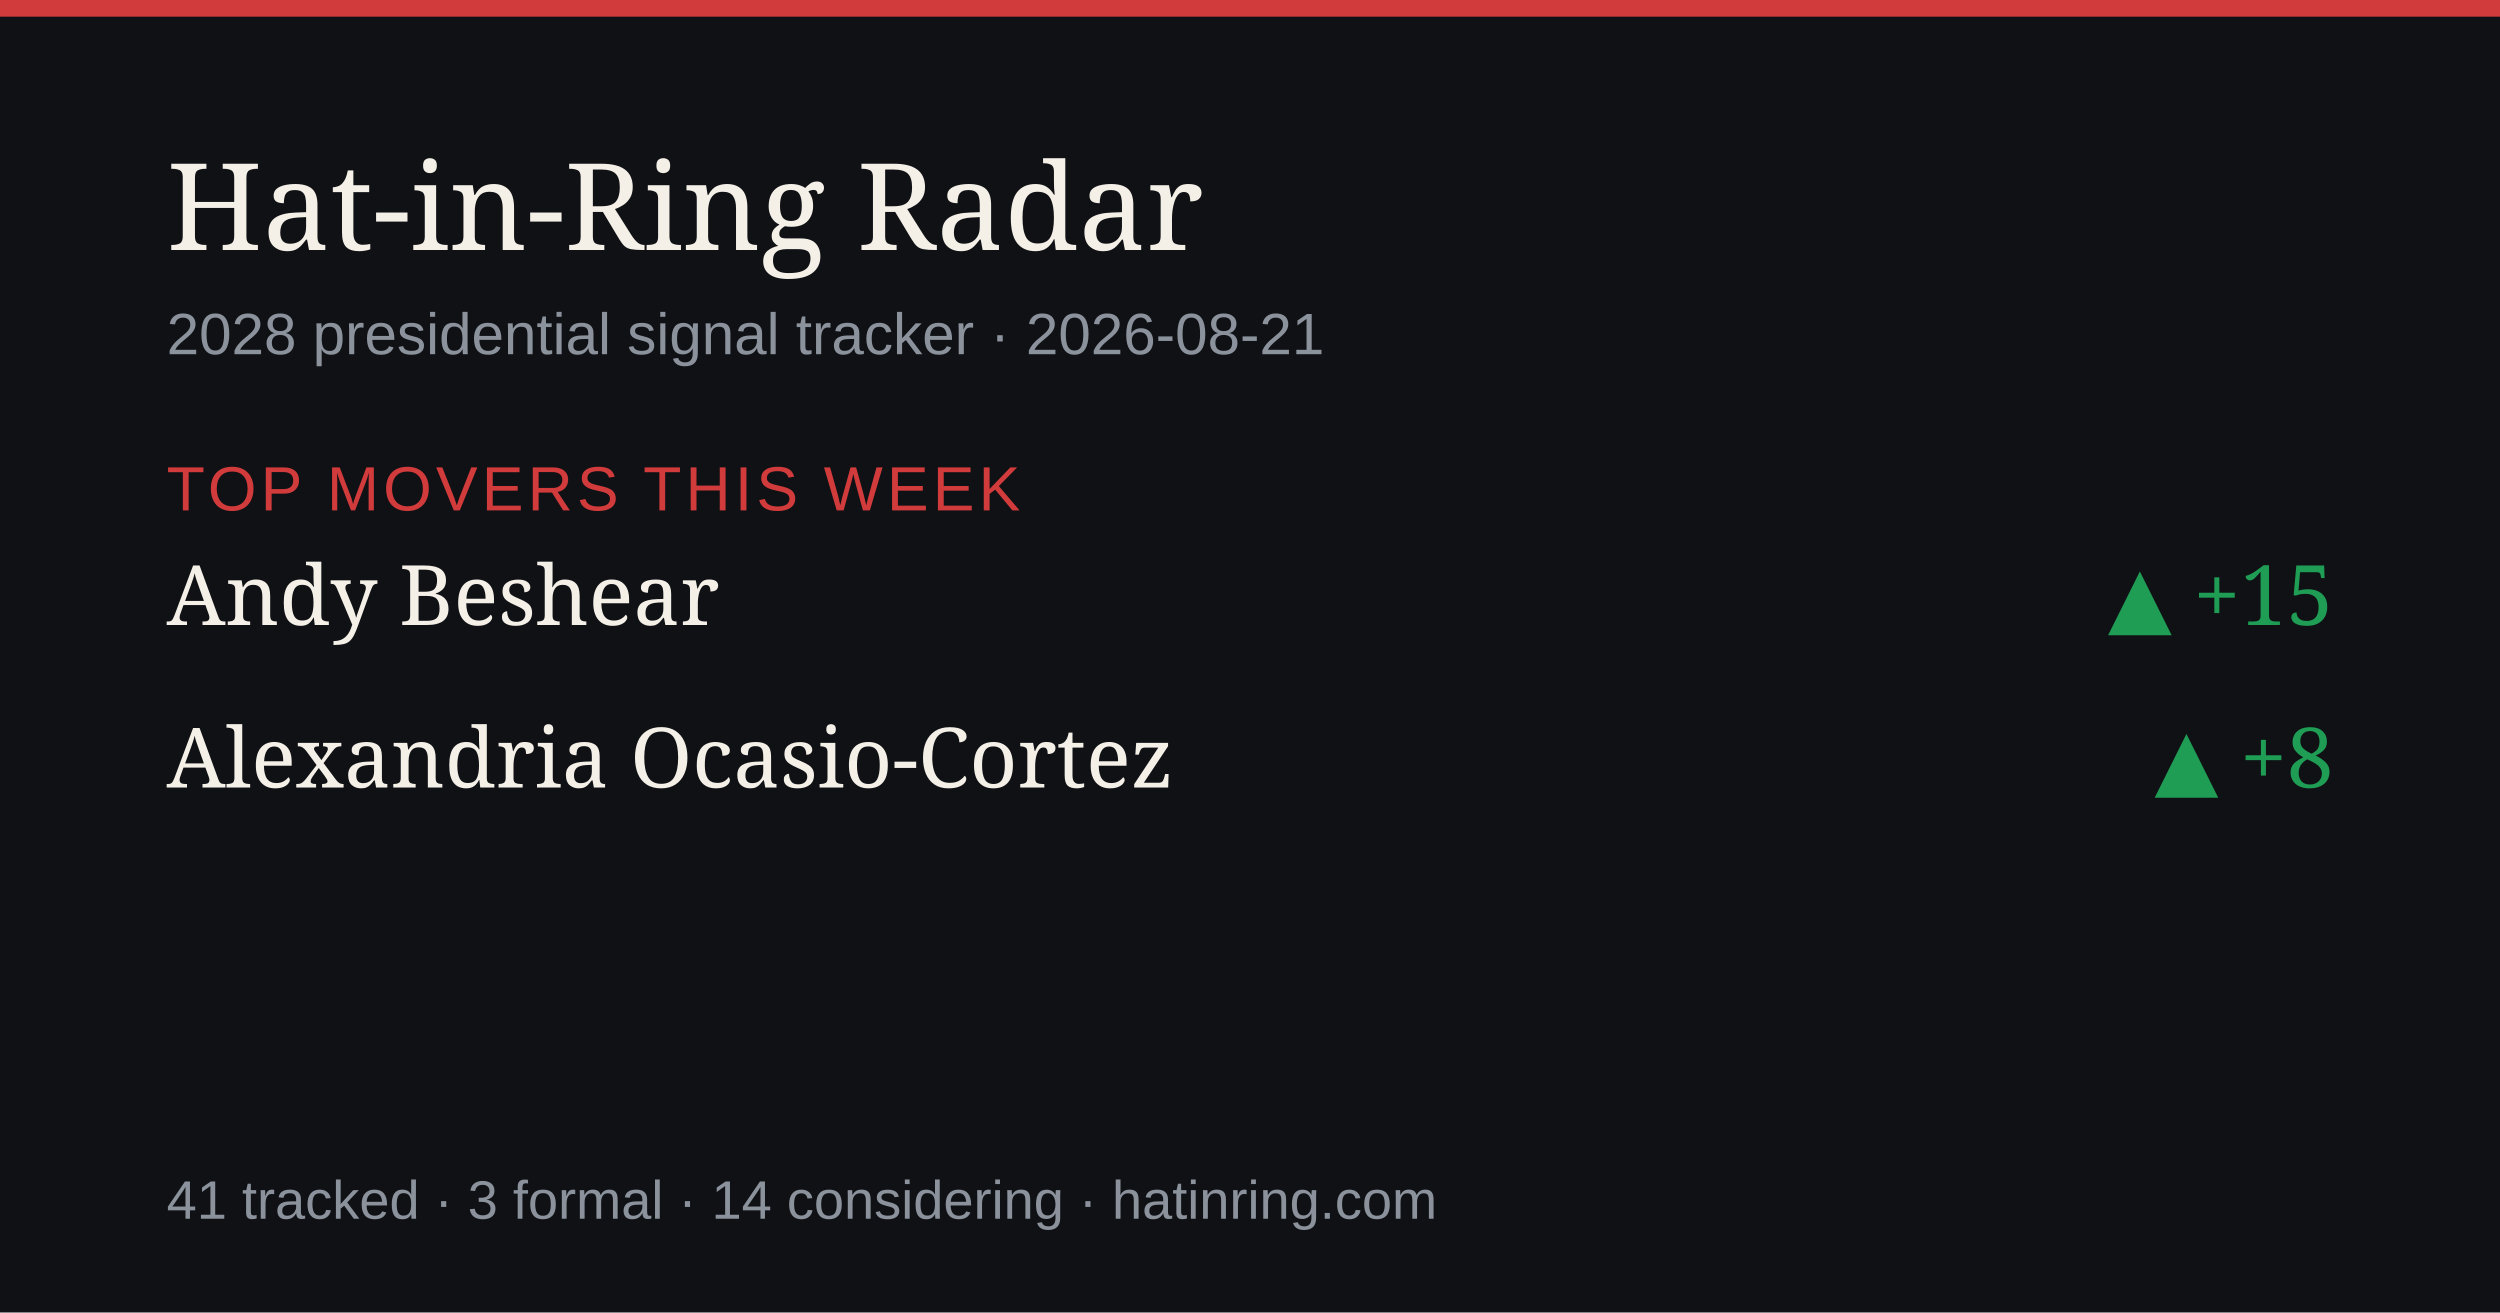
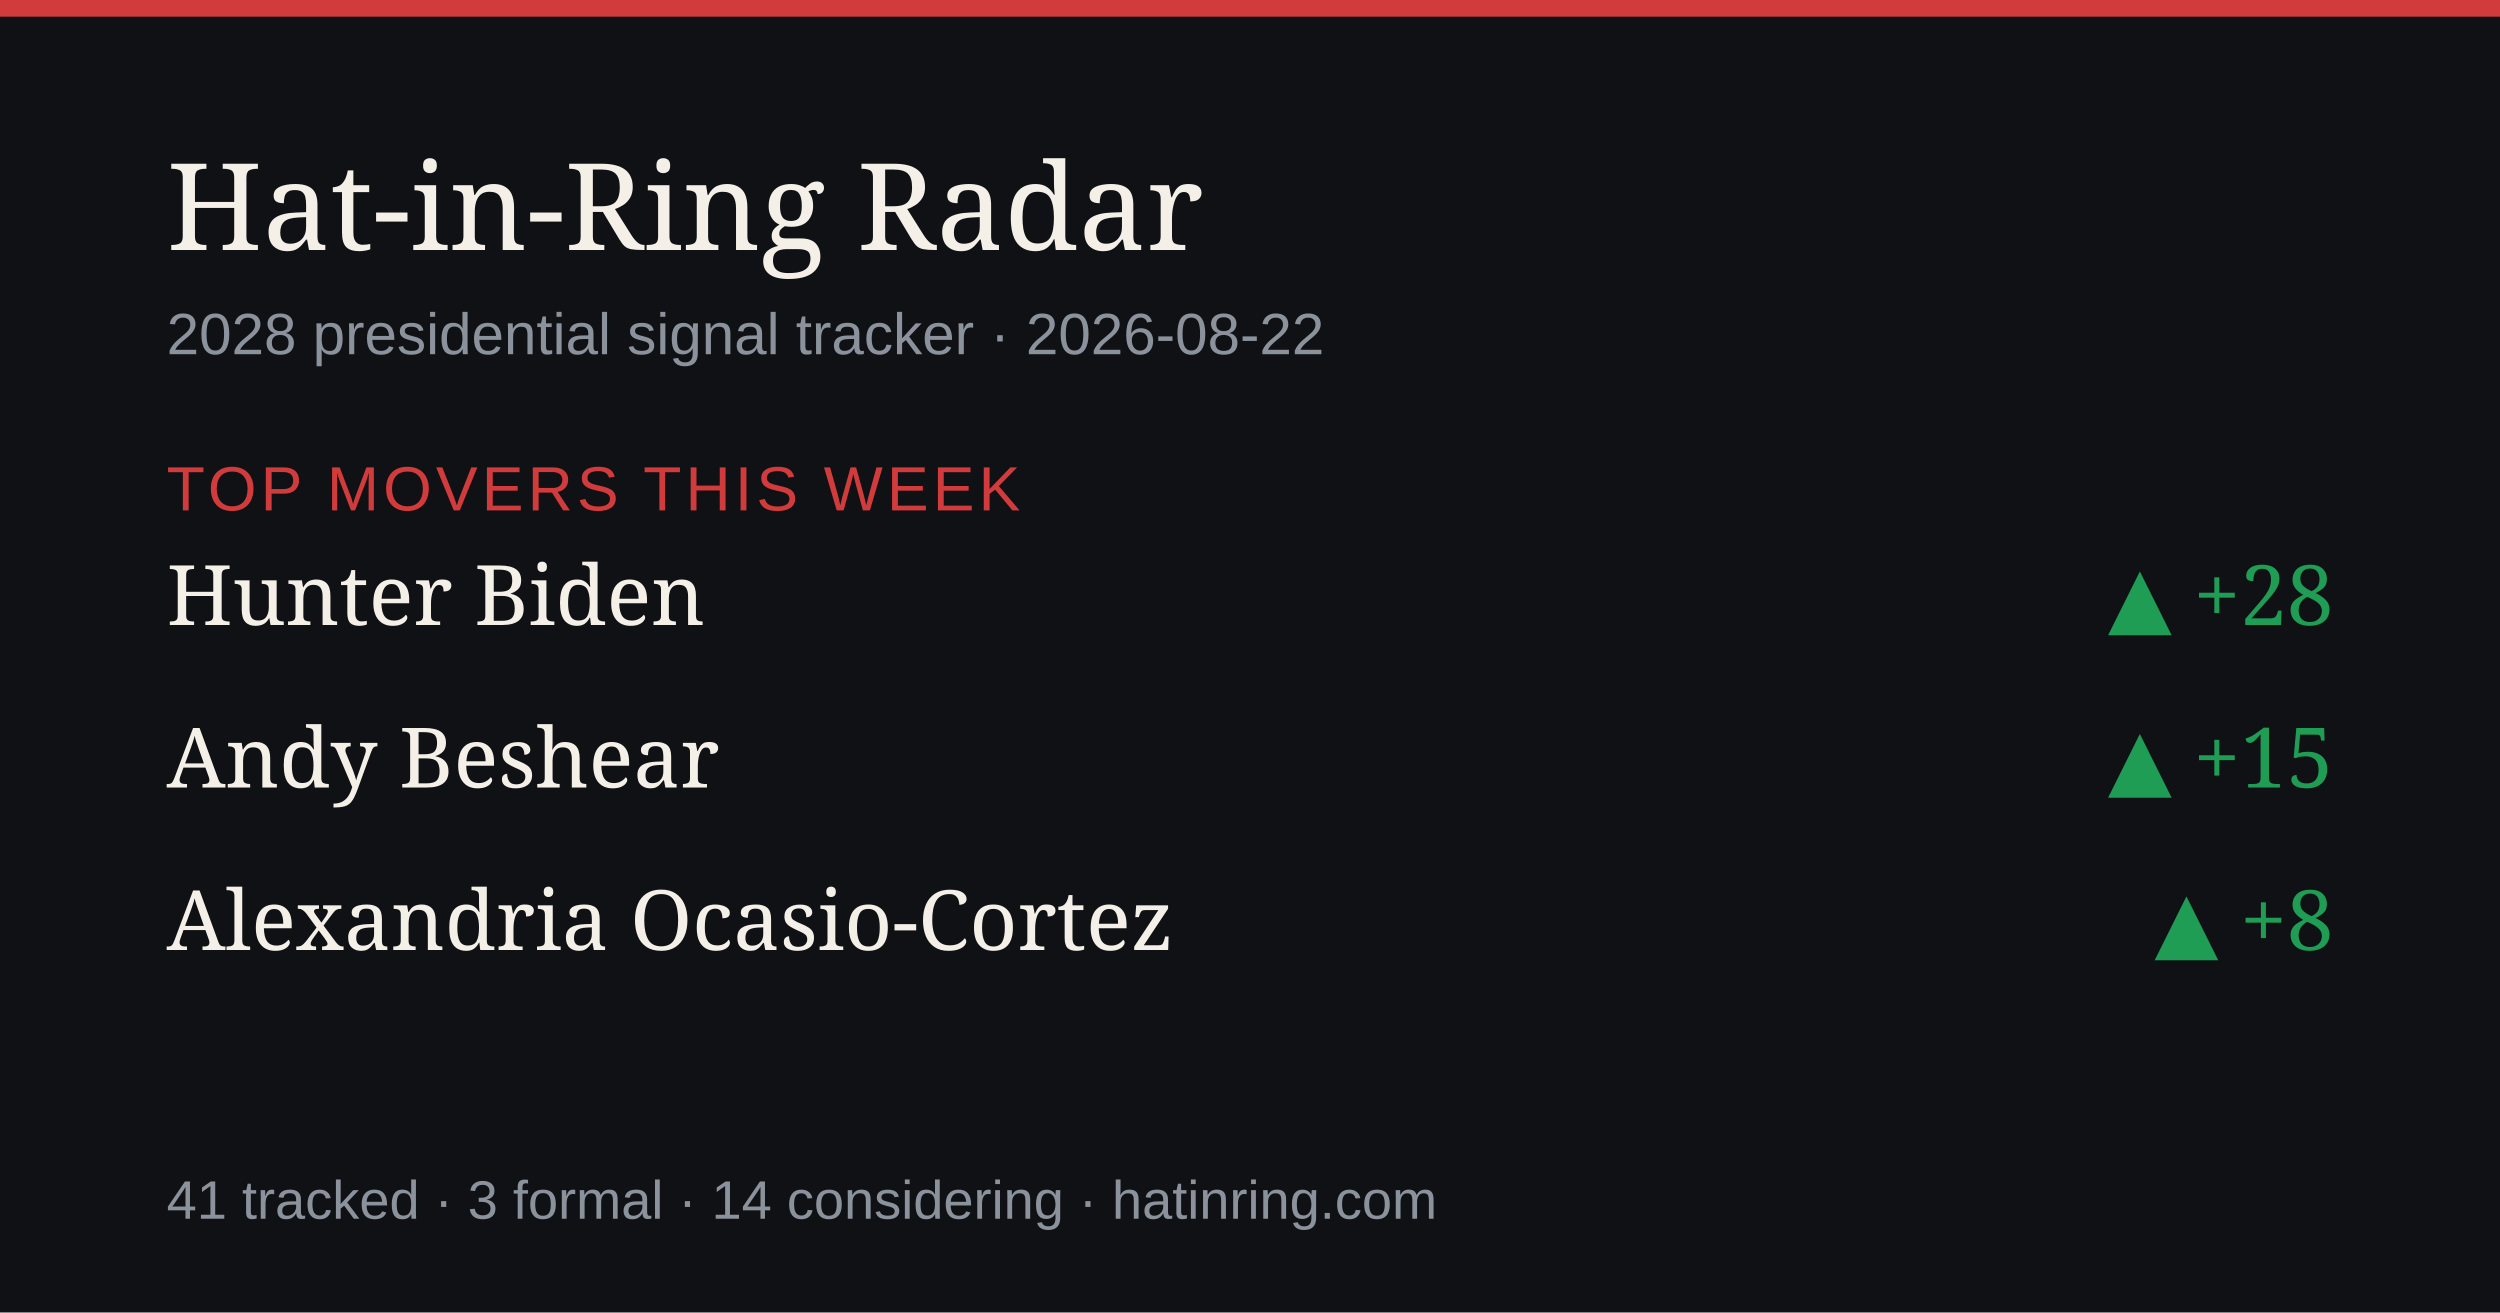
<svg xmlns="http://www.w3.org/2000/svg" width="1200" height="630" viewBox="0 0 1200 630" role="img" aria-label="Hat-in-Ring Radar daily briefing">
  <rect width="1200" height="630" fill="#0f1115" />
  <rect width="1200" height="8" fill="#d23b3b" />
  <text x="80" y="120" font-size="58" fill="#f4efe7" font-family="Georgia,serif">Hat-in-Ring Radar</text>
-   <text x="80" y="170" font-size="28" fill="#8b929c" font-family="-apple-system,Arial,sans-serif">2028 presidential signal tracker · 2026-08-21</text>
+   <text x="80" y="170" font-size="28" fill="#8b929c" font-family="-apple-system,Arial,sans-serif">2028 presidential signal tracker · 2026-08-22</text>
  <text x="80" y="245" font-size="30" fill="#d23b3b" font-family="-apple-system,Arial,sans-serif" letter-spacing="2">TOP MOVERS THIS WEEK</text>
-   <text x="80" y="300" font-size="40" fill="#f4efe7" font-family="Georgia,serif">Andy Beshear</text>
-   <text x="1120" y="300" font-size="40" fill="#1f9d55" text-anchor="end" font-family="Georgia,serif">▲ +15</text>
-   <text x="80" y="378" font-size="40" fill="#f4efe7" font-family="Georgia,serif">Alexandria Ocasio-Cortez</text>
-   <text x="1120" y="378" font-size="40" fill="#1f9d55" text-anchor="end" font-family="Georgia,serif">▲ +8</text>
+   <text x="80" y="300" font-size="40" fill="#f4efe7" font-family="Georgia,serif">Hunter Biden</text>
+   <text x="1120" y="300" font-size="40" fill="#1f9d55" text-anchor="end" font-family="Georgia,serif">▲ +28</text>
+   <text x="80" y="378" font-size="40" fill="#f4efe7" font-family="Georgia,serif">Andy Beshear</text>
+   <text x="1120" y="378" font-size="40" fill="#1f9d55" text-anchor="end" font-family="Georgia,serif">▲ +15</text>
+   <text x="80" y="456" font-size="40" fill="#f4efe7" font-family="Georgia,serif">Alexandria Ocasio-Cortez</text>
+   <text x="1120" y="456" font-size="40" fill="#1f9d55" text-anchor="end" font-family="Georgia,serif">▲ +8</text>
  <text x="80" y="585" font-size="26" fill="#8b929c" font-family="-apple-system,Arial,sans-serif">41 tracked · 3 formal · 14 considering · hatinring.com</text>
</svg>
